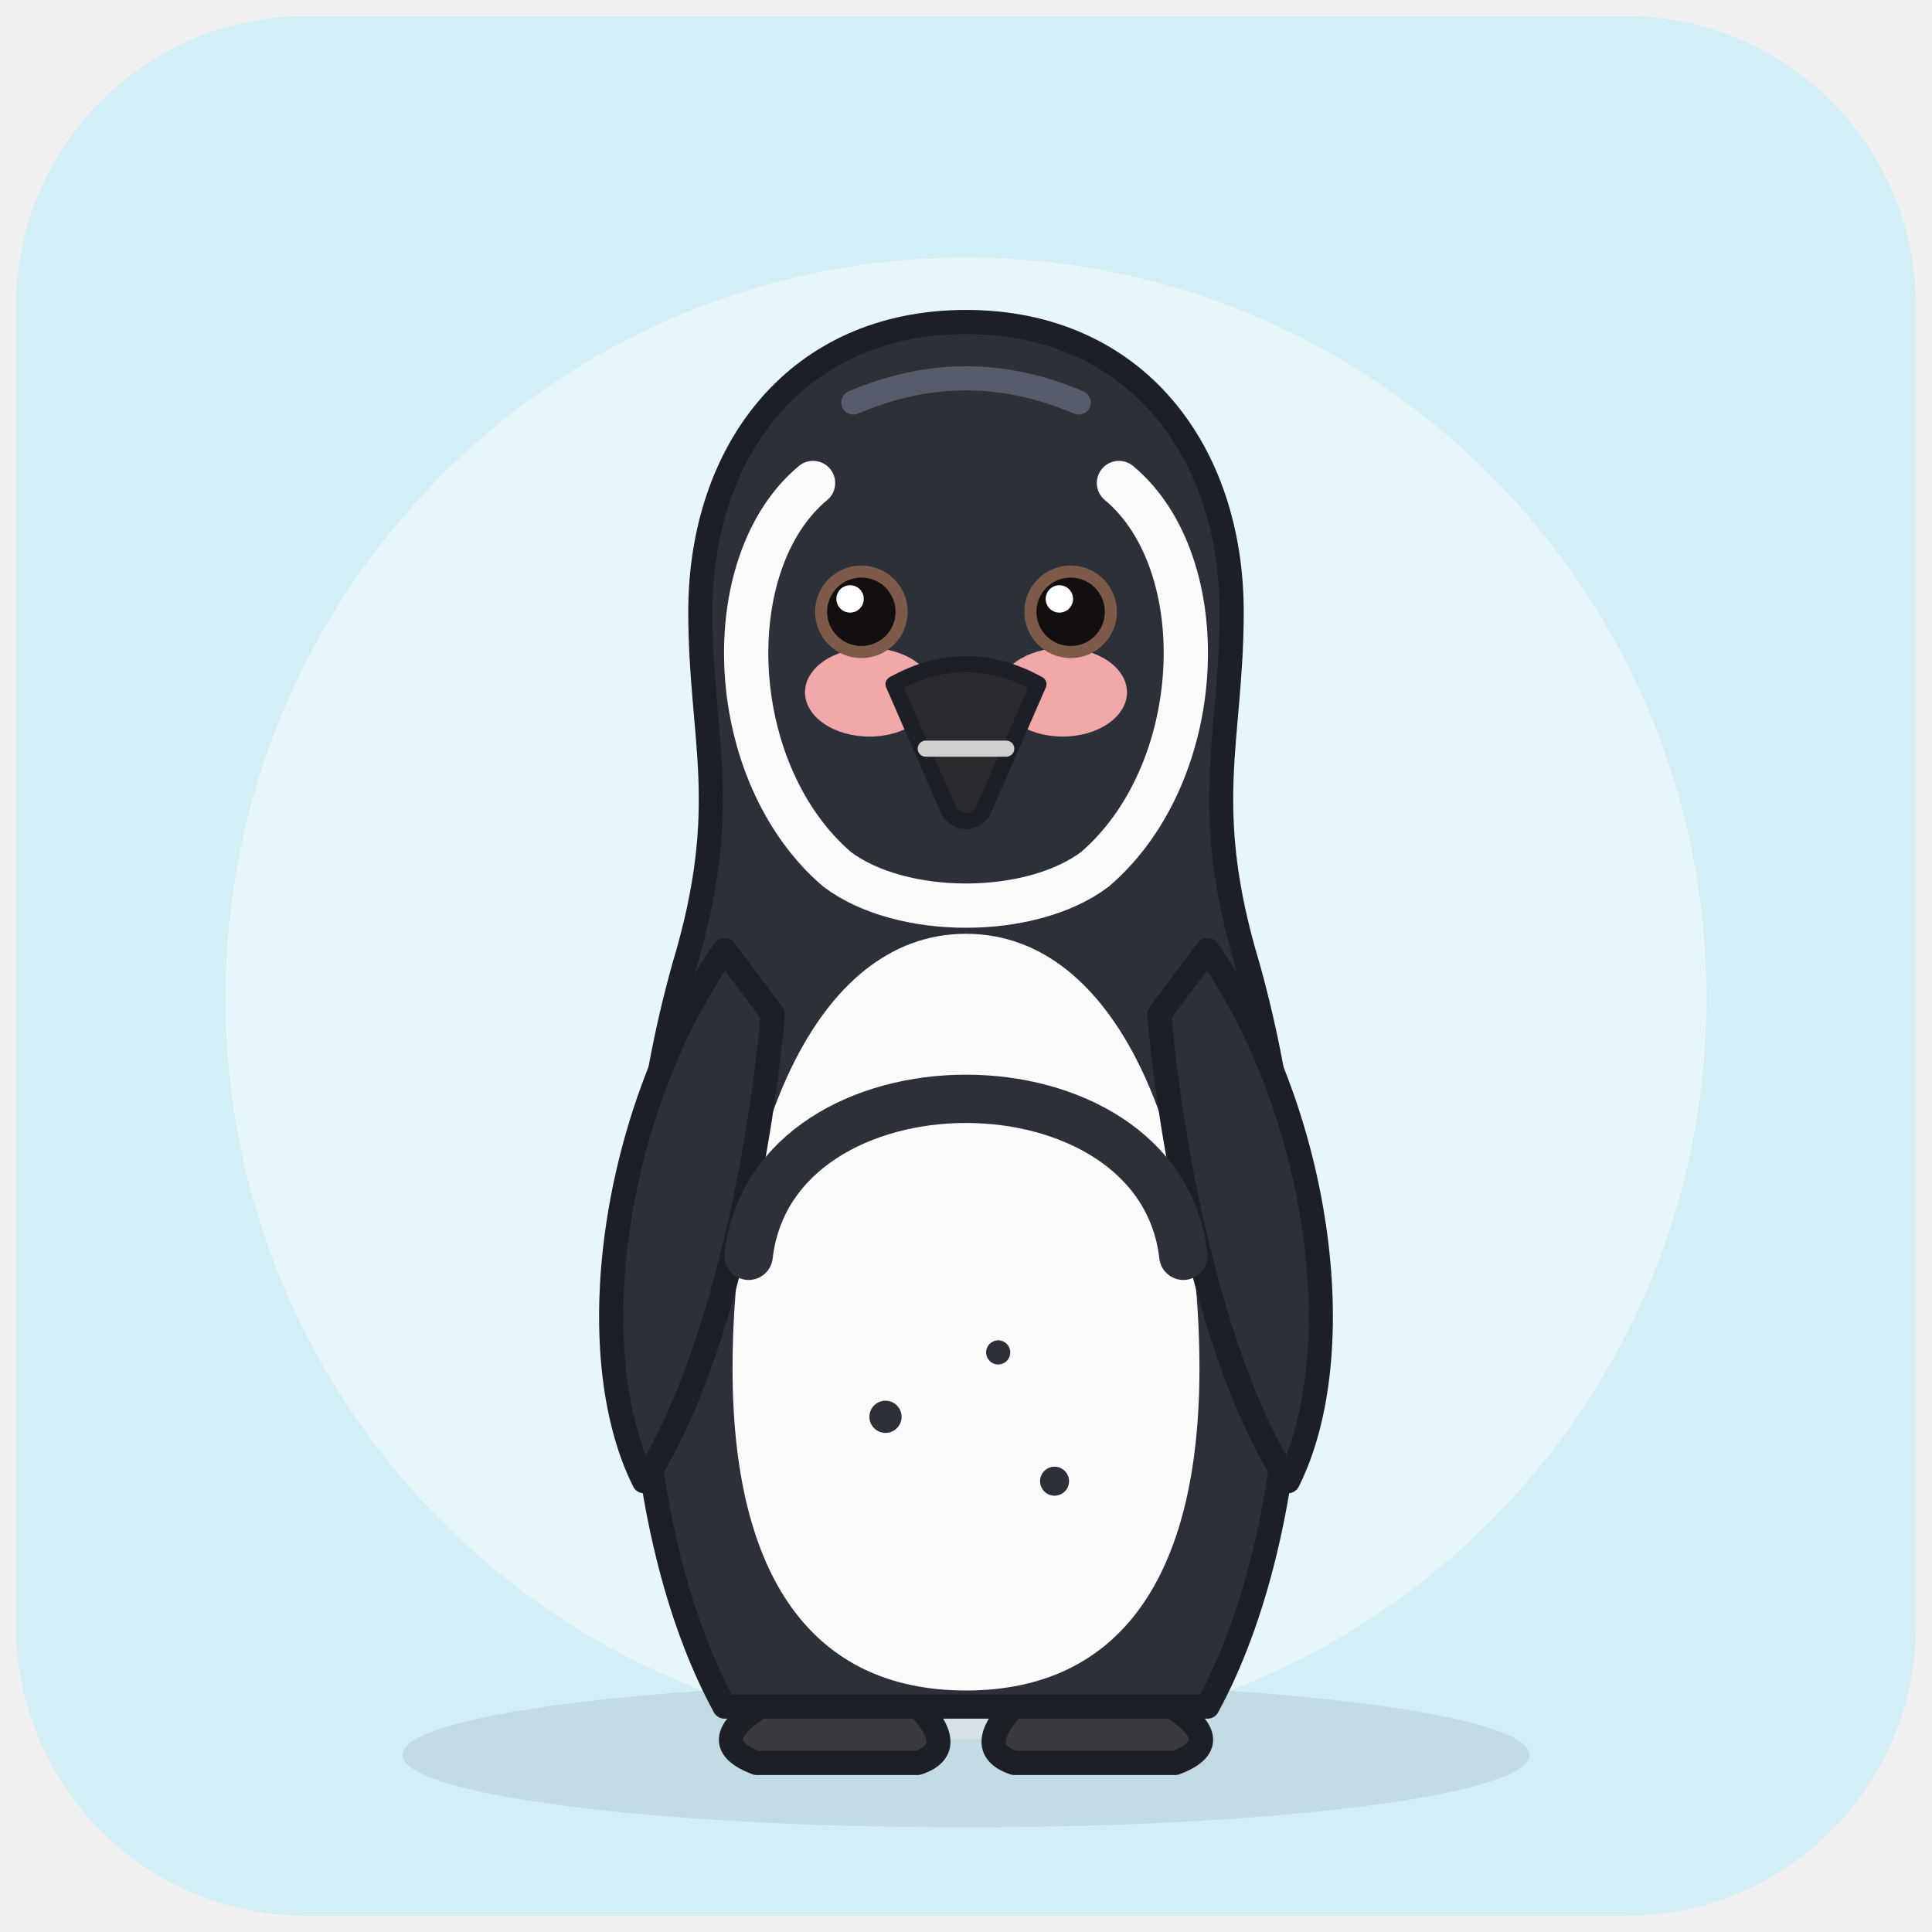
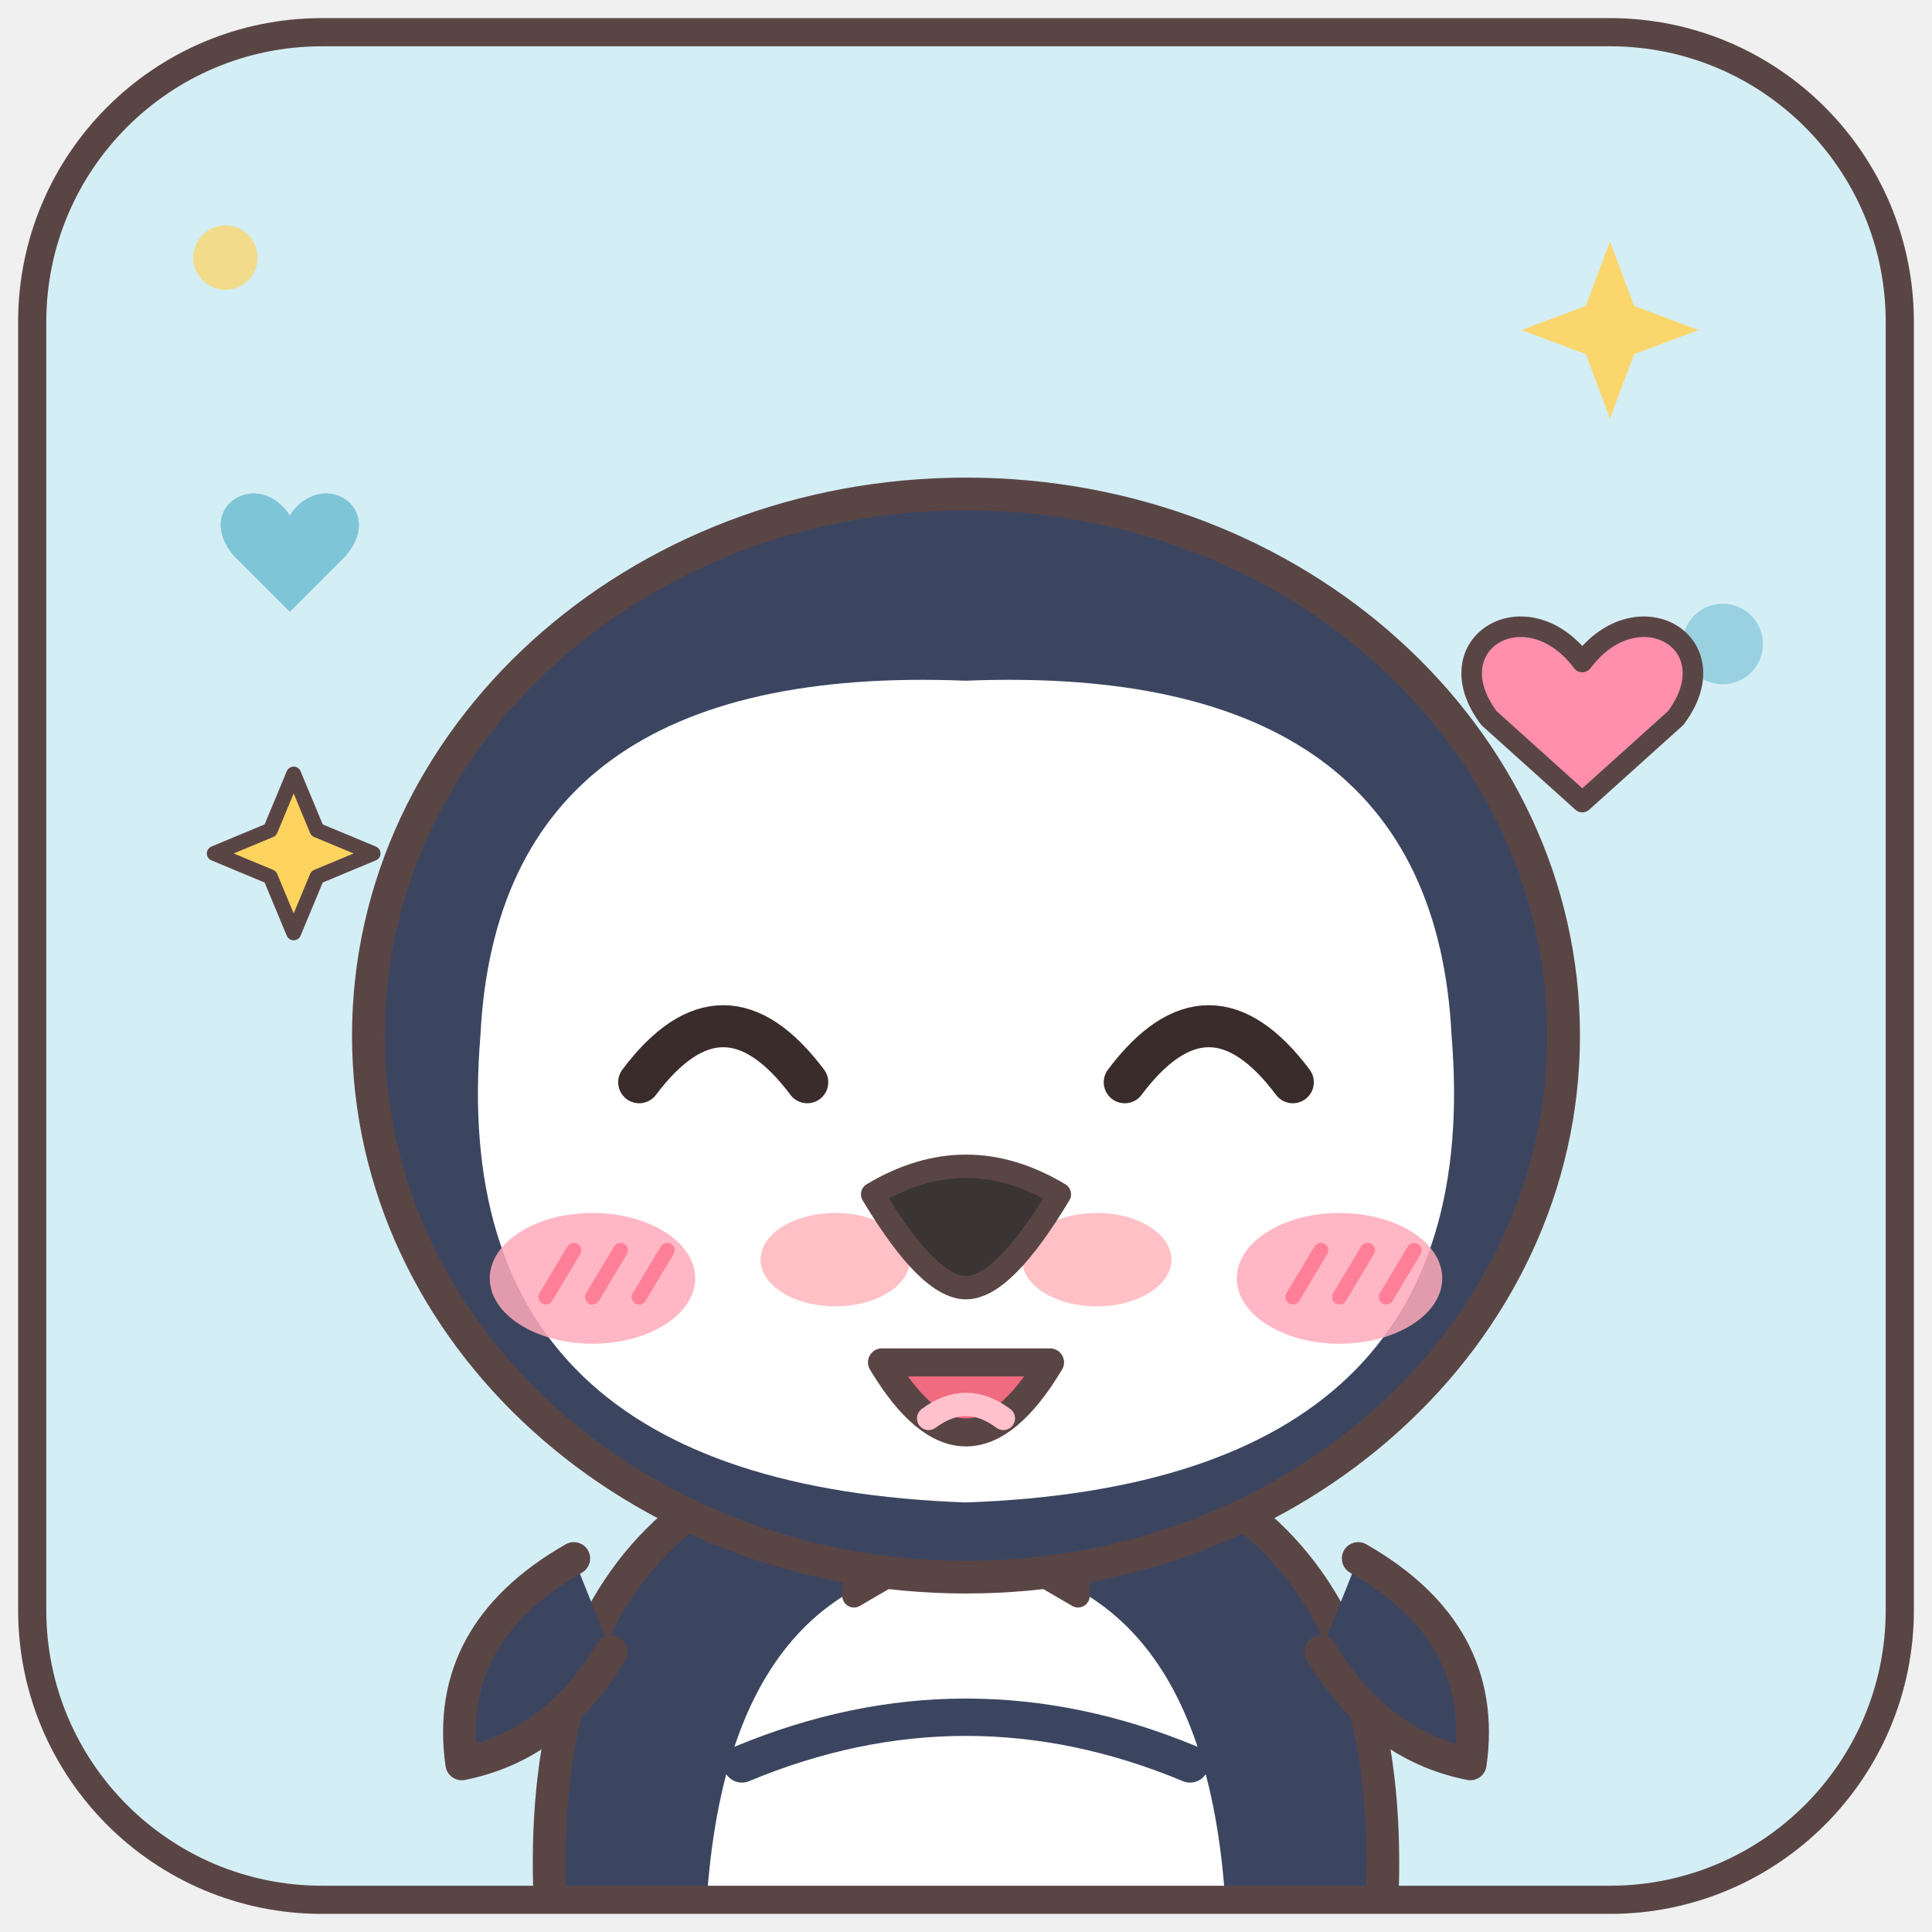
<svg xmlns="http://www.w3.org/2000/svg" viewBox="0 0 240 240" role="img" aria-label="フンボルトペンギン">
-   <rect x="2" y="2" width="236" height="236" rx="36" fill="#d4eef5" />
-   <circle cx="120" cy="124" r="92" fill="#fff" opacity="0.45" />
-   <ellipse cx="120" cy="218" rx="70" ry="9" fill="#2b2a33" opacity="0.1" />
-   <path d="M98 210 q-12 6 -4 9 h20 q6 -2 -2 -9 Z" fill="#3b3b3f" stroke="#1c1f25" stroke-width="3" stroke-linejoin="round" />
-   <path d="M142 210 q12 6 4 9 h-20 q-6 -2 2 -9 Z" fill="#3b3b3f" stroke="#1c1f25" stroke-width="3" stroke-linejoin="round" />
-   <path d="M120 40 C141 40 153 56 153 76 C153 92 149 100 155 120 C164 152 162 190 150 212 L90 212 C78 190 76 152 85 120 C91 100 87 92 87 76 C87 56 99 40 120 40 Z" fill="#2c3038" stroke="#1c1f25" stroke-width="3" stroke-linejoin="round" />
-   <path d="M120 116 C139 116 149 142 149 170 C149 196 139 210 120 210 C101 210 91 196 91 170 C91 142 101 116 120 116 Z" fill="#fbfbfb" />
-   <path d="M90 118 C76 138 72 168 80 184 C88 172 94 148 96 126 Z" fill="#2c3038" stroke="#1c1f25" stroke-width="3" stroke-linejoin="round" />
-   <path d="M150 118 C164 138 168 168 160 184 C152 172 146 148 144 126 Z" fill="#2c3038" stroke="#1c1f25" stroke-width="3" stroke-linejoin="round" />
-   <path d="M93 156 C96 130 144 130 147 156" fill="none" stroke="#2c3038" stroke-width="6" stroke-linecap="round" />
-   <circle cx="110" cy="176" r="2" fill="#2c3038" />
-   <circle cx="131" cy="184" r="1.8" fill="#2c3038" />
-   <circle cx="124" cy="168" r="1.5" fill="#2c3038" />
-   <path d="M101 60 C89 70 90 96 104 108 C112 114 128 114 136 108 C150 96 151 70 139 60" fill="none" stroke="#fbfbfb" stroke-width="5.5" stroke-linecap="round" />
-   <ellipse cx="108" cy="86" rx="8" ry="5.5" fill="#f2a7a9" />
-   <ellipse cx="132" cy="86" rx="8" ry="5.5" fill="#f2a7a9" />
-   <circle cx="107" cy="76" r="5" fill="#140f0f" stroke="#7d5a4a" stroke-width="1.5" />
-   <circle cx="105.6" cy="74.4" r="1.7" fill="#fff" />
-   <circle cx="133" cy="76" r="5" fill="#140f0f" stroke="#7d5a4a" stroke-width="1.5" />
-   <circle cx="131.6" cy="74.4" r="1.7" fill="#fff" />
-   <path d="M111 85 Q120 80 129 85 L122 101 Q120 103 118 101 Z" fill="#2a2a2e" stroke="#1c1f25" stroke-width="2" stroke-linejoin="round" />
-   <path d="M115 93 L125 93" stroke="#cfcfcf" stroke-width="2" stroke-linecap="round" />
-   <path d="M106 50 Q120 44 134 50" fill="none" stroke="#565c69" stroke-width="3" stroke-linecap="round" />
+   <defs>
+     <clipPath id="frame">
+       <rect x="4" y="4" width="232" height="232" rx="36" />
+     </clipPath>
+   </defs>
+   <rect x="4" y="4" width="232" height="232" rx="36" fill="#d4eef5" />
+   <path d="M200 30 l3 8 8 3 -8 3 -3 8 -3 -8 -8 -3 8 -3z" fill="#ffd45e" opacity="0.9" />
+   <path d="M36 64 c-4 -6 -12 -1 -7 5 l7 7 7 -7 c5 -6 -3 -11 -7 -5z" fill="#2a9cbb" opacity="0.5" />
+   <circle cx="214" cy="80" r="5" fill="#2a9cbb" opacity="0.35" />
+   <circle cx="28" cy="32" r="4" fill="#ffd45e" opacity="0.7" />
+   <g clip-path="url(#frame)">
+     <svg x="4" y="8" width="232" height="232" viewBox="0 0 200 200">
+       <path d="M56 204 Q50 148 100 146 Q150 148 144 204 Z" fill="#3c4560" stroke="#5a4545" stroke-width="3.5" stroke-linejoin="round" stroke-linecap="round" />
+       <path d="M72 204 Q72 162 100 160 Q128 162 128 204 Z" fill="#fff" />
+       <path d="M76 182 Q100 172 124 182" fill="none" stroke="#3c4560" stroke-width="4" stroke-linecap="round" />
+       <path d="M88 150 L100 157 L88 164 Z M112 150 L100 157 L112 164 Z" fill="#5cc3dd" stroke="#5a4545" stroke-width="2.5" stroke-linejoin="round" stroke-linecap="round" />
+       <circle cx="100" cy="157" r="3.5" fill="#5cc3dd" stroke="#5a4545" stroke-width="2.5" stroke-linejoin="round" stroke-linecap="round" />
+       <path d="M58 160 q-14 8 -12 22 q10 -2 16 -12" fill="#3c4560" stroke="#5a4545" stroke-width="3.5" stroke-linejoin="round" stroke-linecap="round" />
+       <path d="M142 160 q14 8 12 22 q-10 -2 -16 -12" fill="#3c4560" stroke="#5a4545" stroke-width="3.5" stroke-linejoin="round" stroke-linecap="round" />
+       <ellipse cx="100" cy="104" rx="64" ry="58" fill="#3c4560" stroke="#5a4545" stroke-width="3.5" stroke-linejoin="round" stroke-linecap="round" />
+       <path d="M48 104 Q50 64 100 66 Q150 64 152 104 Q156 152 100 154 Q44 152 48 104 Z" fill="#fff" />
+       <ellipse cx="86" cy="128" rx="8" ry="5" fill="#ffc0c6" />
+       <ellipse cx="114" cy="128" rx="8" ry="5" fill="#ffc0c6" />
+       <path d="M90 121 Q100 115 110 121 Q104 131 100 131 Q96 131 90 121 Z" fill="#3b3434" stroke="#5a4545" stroke-width="2.5" stroke-linejoin="round" stroke-linecap="round" />
+       <ellipse cx="60" cy="130" rx="11" ry="7" fill="#ffaabb" opacity="0.85" />
+       <path d="M55 132 l3 -5 M60 132 l3 -5 M65 132 l3 -5" stroke="#ff7f99" stroke-width="1.6" stroke-linecap="round" />
+       <ellipse cx="140" cy="130" rx="11" ry="7" fill="#ffaabb" opacity="0.85" />
+       <path d="M135 132 l3 -5 M140 132 l3 -5 M145 132 l3 -5" stroke="#ff7f99" stroke-width="1.6" stroke-linecap="round" />
+       <path d="M65 109 Q74 97 83 109" fill="none" stroke="#3b2c2c" stroke-width="4.5" stroke-linecap="round" stroke-linejoin="round" />
+       <path d="M117 109 Q126 97 135 109" fill="none" stroke="#3b2c2c" stroke-width="4.5" stroke-linecap="round" stroke-linejoin="round" />
+       <path d="M91 139 Q100 154 109 139 Z" fill="#f06a80" stroke="#5a4545" stroke-width="3" stroke-linecap="round" stroke-linejoin="round" />
+       <path d="M96 145 Q100 142 104 145" fill="none" stroke="#ffc2cc" stroke-width="2.5" stroke-linecap="round" />
+       <path d="M166 64 c-6 -8 -16 -2 -10 6 l10 9 10 -9 c6 -8 -4 -14 -10 -6z" fill="#ff8fab" stroke="#5a4545" stroke-width="2.2" stroke-linejoin="round" />
+       <path d="M28 76 l2.5 6 6 2.5 -6 2.5 -2.5 6 -2.5 -6 -6 -2.5 6 -2.5z" fill="#ffd45e" stroke="#5a4545" stroke-width="1.6" stroke-linejoin="round" />
+     </svg>
+   </g>
+   <rect x="4" y="4" width="232" height="232" rx="36" fill="none" stroke="#5a4545" stroke-width="3.5" stroke-linejoin="round" stroke-linecap="round" />
</svg>
